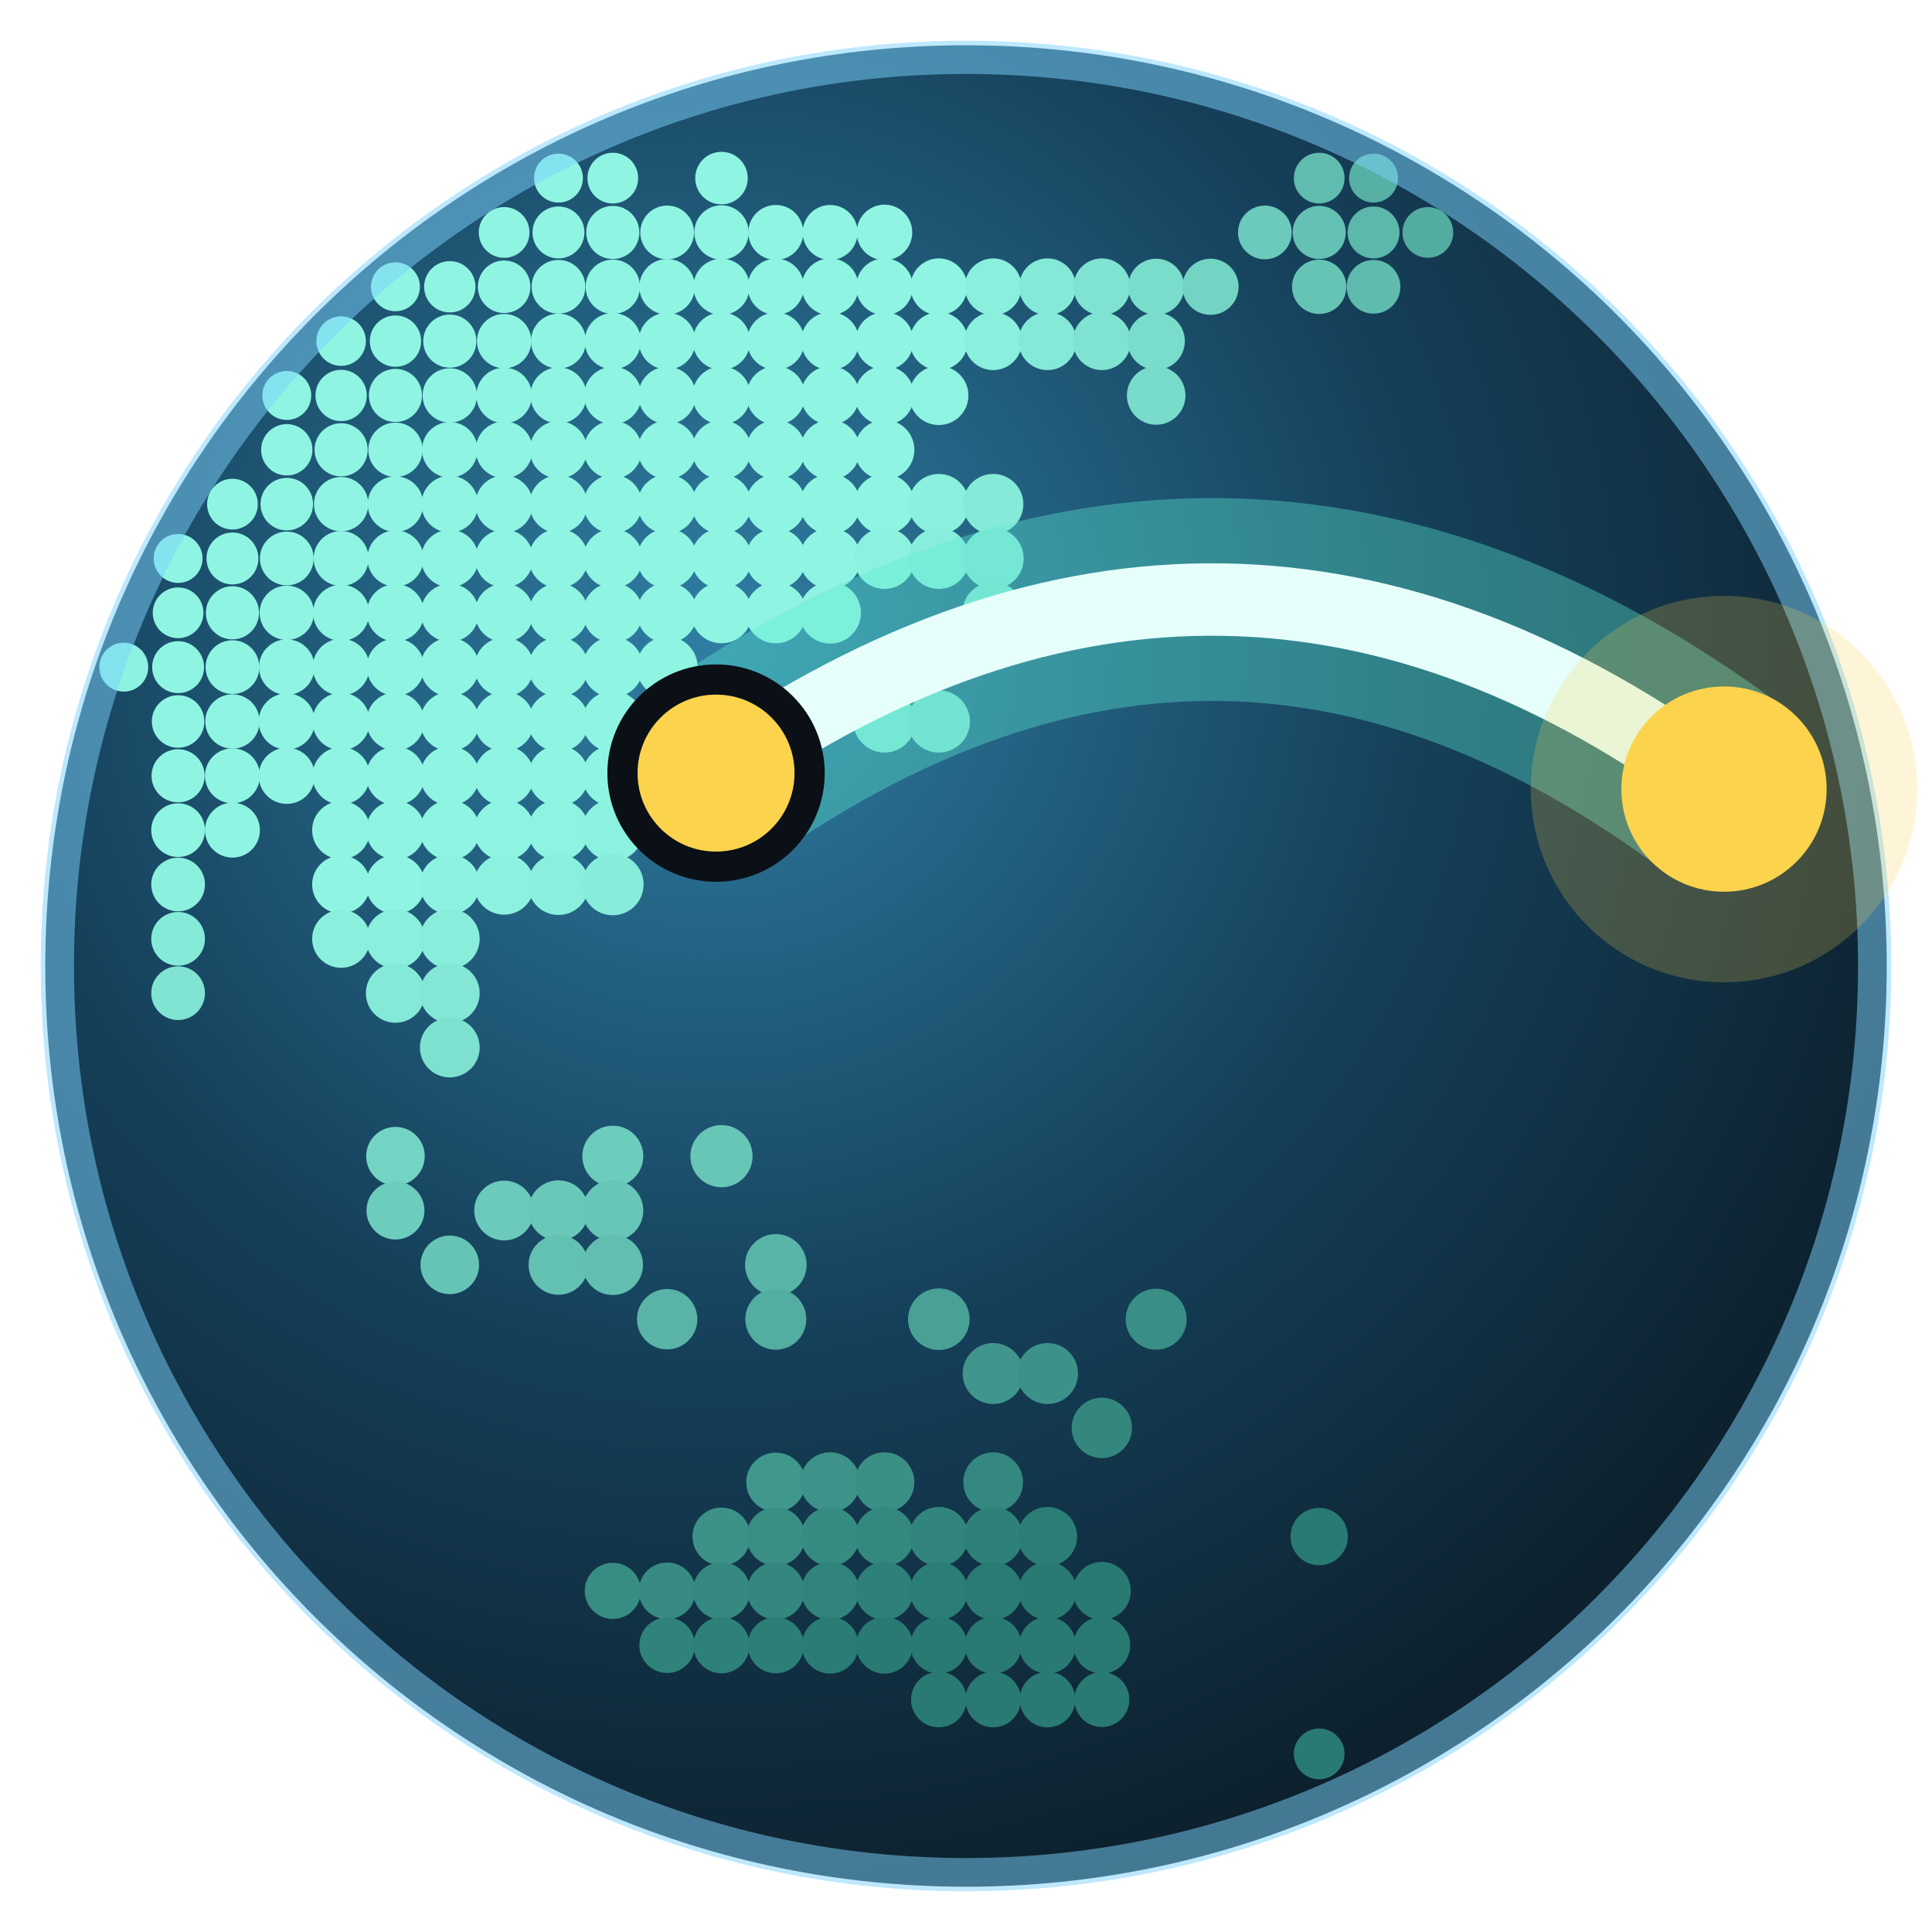
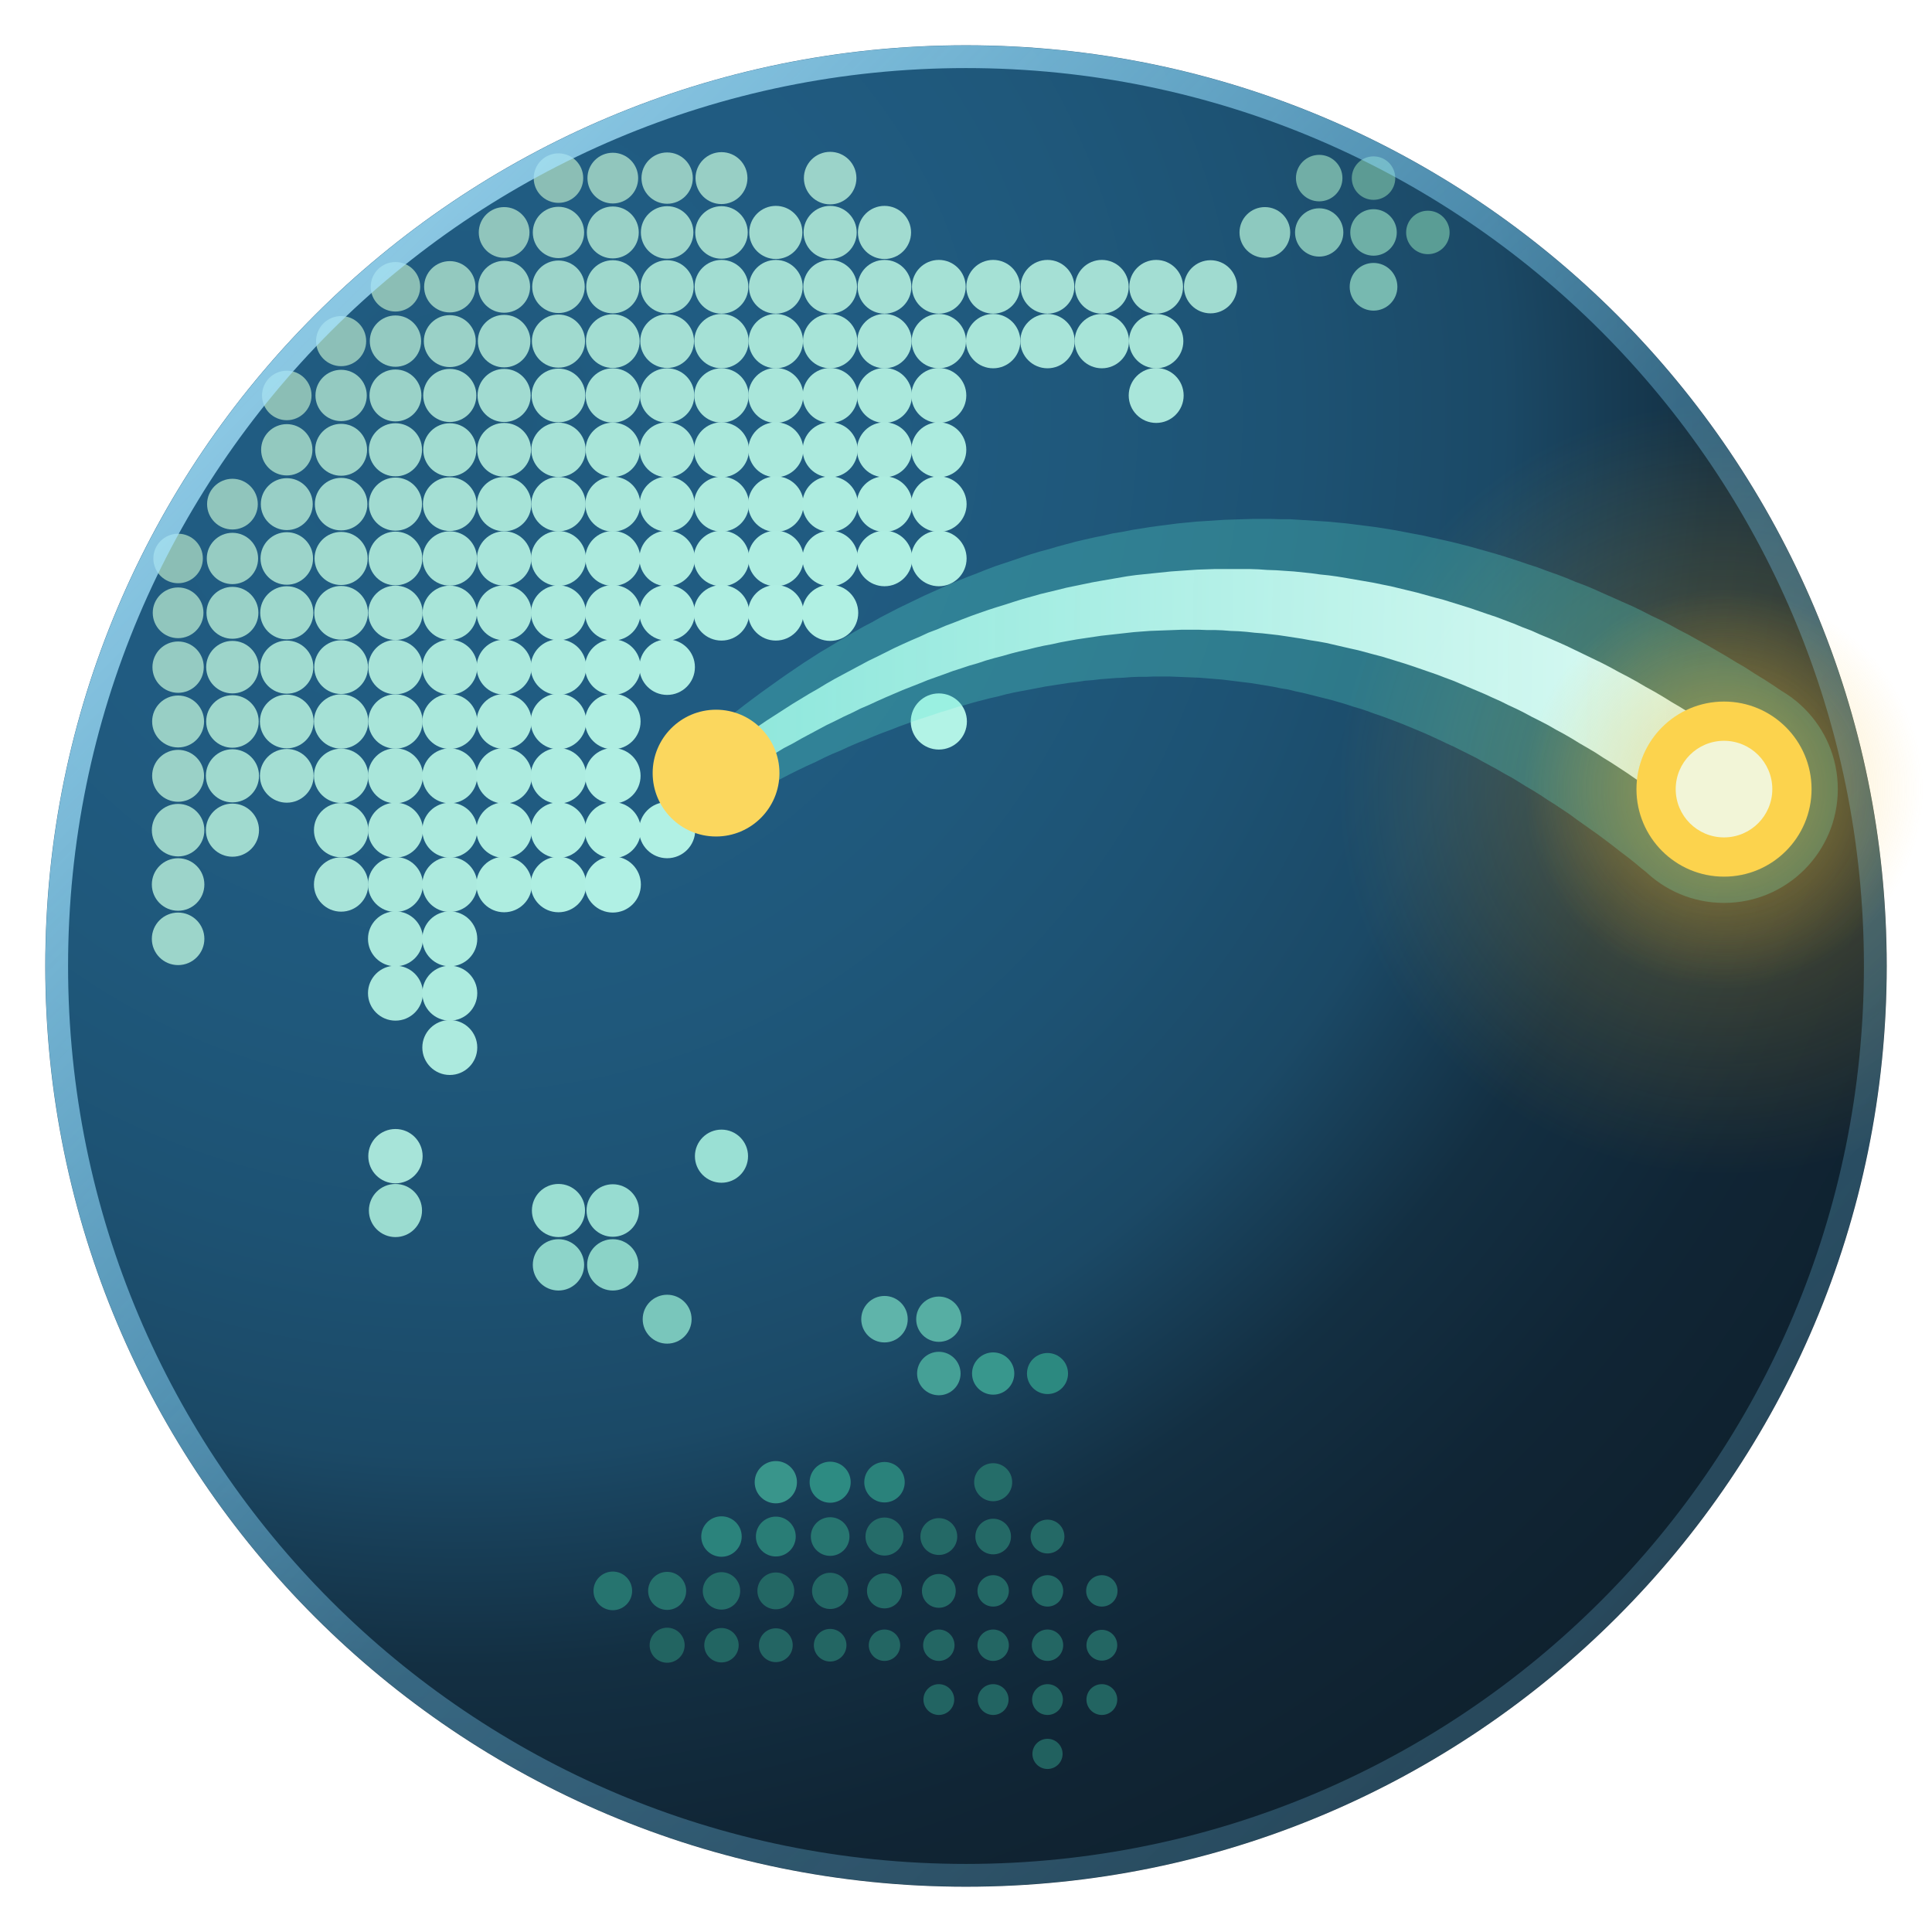
<svg xmlns="http://www.w3.org/2000/svg" viewBox="0 0 64 64">
  <defs>
-     <radialGradient id="sea" cx=".36" cy=".32" r=".78">
-       <stop offset="0" stop-color="#2f7ea3" />
-       <stop offset=".5" stop-color="#15405a" />
-       <stop offset="1" stop-color="#0b1a24" />
+     <radialGradient id="sea" gradientUnits="userSpaceOnUse" cx="15.22" cy="13.69" r="55.34">
+       <stop offset="0.000" stop-color="#1f587b" />
+       <stop offset="0.125" stop-color="#205c82" />
+       <stop offset="0.250" stop-color="#205b81" />
+       <stop offset="0.375" stop-color="#1f587b" />
+       <stop offset="0.500" stop-color="#1d5273" />
+       <stop offset="0.625" stop-color="#1b4966" />
+       <stop offset="0.750" stop-color="#132f42" />
+       <stop offset="0.875" stop-color="#102535" />
+       <stop offset="1.000" stop-color="#0f212e" />
    </radialGradient>
+     <radialGradient id="dusk" gradientUnits="userSpaceOnUse" cx="57.11" cy="26.14" r="12.81">
+       <stop offset="0" stop-color="#f9b82c" stop-opacity=".32" />
+       <stop offset="1" stop-color="#f9b82c" stop-opacity="0" />
+     </radialGradient>
+     <linearGradient id="limb" gradientUnits="userSpaceOnUse" x1="10.65" y1="10.65" x2="53.35" y2="53.35">
+       <stop offset="0" stop-color="#a5e2fb" stop-opacity=".8" />
+       <stop offset=".55" stop-color="#7dd3fc" stop-opacity=".35" />
+       <stop offset="1" stop-color="#7dd3fc" stop-opacity=".22" />
+     </linearGradient>
+     <linearGradient id="beam" gradientUnits="userSpaceOnUse" x1="23.72" y1="25.61" x2="57.11" y2="26.14">
+       <stop offset="0" stop-color="#98f2e3" stop-opacity=".9" />
+       <stop offset="1" stop-color="#defbf5" />
+     </linearGradient>
+     <radialGradient id="halo">
+       <stop offset="0" stop-color="#fac339" stop-opacity=".75" />
+       <stop offset=".45" stop-color="#fac339" stop-opacity=".25" />
+       <stop offset="1" stop-color="#fac339" stop-opacity="0" />
+     </radialGradient>
+     <clipPath id="globe">
+       <circle cx="32" cy="32" r="30.5" />
+     </clipPath>
  </defs>
  <circle cx="32" cy="32" r="30.5" fill="url(#sea)" />
-   <circle cx="18.50" cy="5.90" r="0.81" fill="#8ff5e2" />
-   <circle cx="20.30" cy="5.90" r="0.84" fill="#8ff5e2" />
-   <circle cx="23.90" cy="5.90" r="0.87" fill="#8ff5e2" />
-   <circle cx="43.70" cy="5.90" r="0.84" fill="#60bcae" />
-   <circle cx="45.50" cy="5.90" r="0.81" fill="#56b0a4" />
-   <circle cx="16.70" cy="7.70" r="0.84" fill="#8ff5e2" />
-   <circle cx="18.50" cy="7.70" r="0.86" fill="#8ff5e2" />
-   <circle cx="20.30" cy="7.70" r="0.88" fill="#8ff5e2" />
-   <circle cx="22.10" cy="7.70" r="0.89" fill="#8ff5e2" />
-   <circle cx="23.90" cy="7.70" r="0.90" fill="#8ff5e2" />
-   <circle cx="25.70" cy="7.70" r="0.91" fill="#8ff5e2" />
-   <circle cx="27.50" cy="7.70" r="0.91" fill="#8ff5e2" />
-   <circle cx="29.30" cy="7.70" r="0.92" fill="#8ff5e2" />
-   <circle cx="41.90" cy="7.70" r="0.89" fill="#6bcabb" />
-   <circle cx="43.70" cy="7.70" r="0.88" fill="#64c1b3" />
-   <circle cx="45.50" cy="7.70" r="0.86" fill="#5cb8aa" />
-   <circle cx="47.30" cy="7.70" r="0.84" fill="#52aca0" />
-   <circle cx="13.10" cy="9.50" r="0.81" fill="#8ff5e2" />
-   <circle cx="14.90" cy="9.50" r="0.85" fill="#8ff5e2" />
-   <circle cx="16.70" cy="9.50" r="0.87" fill="#8ff5e2" />
-   <circle cx="18.50" cy="9.50" r="0.89" fill="#8ff5e2" />
-   <circle cx="20.30" cy="9.50" r="0.90" fill="#8ff5e2" />
-   <circle cx="22.10" cy="9.50" r="0.92" fill="#8ff5e2" />
-   <circle cx="23.90" cy="9.50" r="0.93" fill="#8ff5e2" />
-   <circle cx="25.70" cy="9.50" r="0.93" fill="#8ff5e2" />
-   <circle cx="27.50" cy="9.50" r="0.94" fill="#8ff5e2" />
-   <circle cx="29.30" cy="9.50" r="0.94" fill="#8ff5e2" />
-   <circle cx="31.10" cy="9.50" r="0.94" fill="#8ff5e2" />
-   <circle cx="32.90" cy="9.50" r="0.94" fill="#8aefdd" />
-   <circle cx="34.70" cy="9.50" r="0.94" fill="#85e9d7" />
-   <circle cx="36.50" cy="9.50" r="0.94" fill="#80e3d1" />
-   <circle cx="38.30" cy="9.50" r="0.93" fill="#7adccb" />
-   <circle cx="40.10" cy="9.50" r="0.93" fill="#74d4c4" />
-   <circle cx="43.70" cy="9.50" r="0.90" fill="#66c4b5" />
-   <circle cx="45.50" cy="9.50" r="0.89" fill="#5ebbad" />
-   <circle cx="11.30" cy="11.30" r="0.82" fill="#8ff5e2" />
-   <circle cx="13.10" cy="11.30" r="0.85" fill="#8ff5e2" />
-   <circle cx="14.90" cy="11.30" r="0.88" fill="#8ff5e2" />
-   <circle cx="16.70" cy="11.30" r="0.90" fill="#8ff5e2" />
-   <circle cx="18.50" cy="11.30" r="0.91" fill="#8ff5e2" />
-   <circle cx="20.30" cy="11.30" r="0.93" fill="#8ff5e2" />
-   <circle cx="22.10" cy="11.30" r="0.94" fill="#8ff5e2" />
-   <circle cx="23.90" cy="11.30" r="0.95" fill="#8ff5e2" />
-   <circle cx="25.70" cy="11.30" r="0.95" fill="#8ff5e2" />
-   <circle cx="27.50" cy="11.30" r="0.96" fill="#8ff5e2" />
-   <circle cx="29.30" cy="11.30" r="0.96" fill="#8ff5e2" />
-   <circle cx="31.10" cy="11.30" r="0.96" fill="#8ff5e2" />
-   <circle cx="32.90" cy="11.30" r="0.96" fill="#8aefdd" />
-   <circle cx="34.70" cy="11.30" r="0.96" fill="#85e9d7" />
-   <circle cx="36.50" cy="11.30" r="0.96" fill="#80e3d1" />
-   <circle cx="38.30" cy="11.30" r="0.95" fill="#7adccb" />
-   <circle cx="9.50" cy="13.10" r="0.81" fill="#8ff5e2" />
-   <circle cx="11.30" cy="13.10" r="0.85" fill="#8ff5e2" />
-   <circle cx="13.10" cy="13.10" r="0.88" fill="#8ff5e2" />
-   <circle cx="14.90" cy="13.10" r="0.90" fill="#8ff5e2" />
-   <circle cx="16.70" cy="13.10" r="0.92" fill="#8ff5e2" />
-   <circle cx="18.50" cy="13.10" r="0.93" fill="#8ff5e2" />
-   <circle cx="20.30" cy="13.10" r="0.95" fill="#8ff5e2" />
-   <circle cx="22.10" cy="13.10" r="0.95" fill="#8ff5e2" />
-   <circle cx="23.90" cy="13.10" r="0.96" fill="#8ff5e2" />
-   <circle cx="25.70" cy="13.10" r="0.97" fill="#8ff5e2" />
-   <circle cx="27.50" cy="13.10" r="0.97" fill="#8ff5e2" />
-   <circle cx="29.30" cy="13.10" r="0.98" fill="#8ff5e2" />
-   <circle cx="31.10" cy="13.10" r="0.98" fill="#8ef4e1" />
-   <circle cx="38.30" cy="13.10" r="0.97" fill="#79dbca" />
-   <circle cx="9.50" cy="14.90" r="0.85" fill="#8ff5e2" />
-   <circle cx="11.30" cy="14.90" r="0.88" fill="#8ff5e2" />
-   <circle cx="13.10" cy="14.90" r="0.90" fill="#8ff5e2" />
-   <circle cx="14.90" cy="14.90" r="0.92" fill="#8ff5e2" />
-   <circle cx="16.70" cy="14.90" r="0.94" fill="#8ff5e2" />
-   <circle cx="18.50" cy="14.90" r="0.95" fill="#8ff5e2" />
-   <circle cx="20.30" cy="14.90" r="0.96" fill="#8ff5e2" />
-   <circle cx="22.10" cy="14.90" r="0.97" fill="#8ff5e2" />
-   <circle cx="23.90" cy="14.90" r="0.98" fill="#8ff5e2" />
-   <circle cx="25.70" cy="14.90" r="0.98" fill="#8ff5e2" />
-   <circle cx="27.50" cy="14.90" r="0.99" fill="#8ff5e2" />
-   <circle cx="29.30" cy="14.90" r="0.99" fill="#8ff5e2" />
-   <circle cx="7.70" cy="16.70" r="0.84" fill="#8ff5e2" />
-   <circle cx="9.50" cy="16.70" r="0.87" fill="#8ff5e2" />
-   <circle cx="11.30" cy="16.70" r="0.90" fill="#8ff5e2" />
-   <circle cx="13.10" cy="16.70" r="0.92" fill="#8ff5e2" />
-   <circle cx="14.90" cy="16.70" r="0.94" fill="#8ff5e2" />
-   <circle cx="16.70" cy="16.70" r="0.95" fill="#8ff5e2" />
-   <circle cx="18.50" cy="16.70" r="0.96" fill="#8ff5e2" />
-   <circle cx="20.30" cy="16.70" r="0.97" fill="#8ff5e2" />
-   <circle cx="22.10" cy="16.70" r="0.98" fill="#8ff5e2" />
-   <circle cx="23.90" cy="16.70" r="0.99" fill="#8ff5e2" />
-   <circle cx="25.70" cy="16.70" r="0.99" fill="#8ff5e2" />
-   <circle cx="27.50" cy="16.70" r="1.00" fill="#8ff5e2" />
-   <circle cx="29.30" cy="16.70" r="1.00" fill="#8ff5e2" />
-   <circle cx="31.10" cy="16.70" r="1.00" fill="#8bf0dd" />
-   <circle cx="32.90" cy="16.70" r="1.00" fill="#86ead8" />
-   <circle cx="5.90" cy="18.50" r="0.81" fill="#8ff5e2" />
-   <circle cx="7.70" cy="18.50" r="0.86" fill="#8ff5e2" />
-   <circle cx="9.50" cy="18.50" r="0.89" fill="#8ff5e2" />
-   <circle cx="11.30" cy="18.50" r="0.91" fill="#8ff5e2" />
-   <circle cx="13.10" cy="18.50" r="0.93" fill="#8ff5e2" />
-   <circle cx="14.90" cy="18.50" r="0.95" fill="#8ff5e2" />
-   <circle cx="16.70" cy="18.50" r="0.96" fill="#8ff5e2" />
-   <circle cx="18.50" cy="18.50" r="0.98" fill="#8ff5e2" />
-   <circle cx="20.30" cy="18.50" r="0.98" fill="#8ff5e2" />
-   <circle cx="22.10" cy="18.50" r="0.99" fill="#8ff5e2" />
-   <circle cx="23.90" cy="18.50" r="1.00" fill="#8ff5e2" />
-   <circle cx="25.70" cy="18.50" r="1.00" fill="#8ff5e2" />
-   <circle cx="27.50" cy="18.50" r="1.01" fill="#8ff5e2" />
-   <circle cx="29.30" cy="18.50" r="1.01" fill="#8cf2df" />
-   <circle cx="31.10" cy="18.50" r="1.01" fill="#88edda" />
-   <circle cx="32.90" cy="18.50" r="1.01" fill="#83e7d5" />
-   <circle cx="5.90" cy="20.30" r="0.84" fill="#8ff5e2" />
-   <circle cx="7.70" cy="20.30" r="0.88" fill="#8ff5e2" />
-   <circle cx="9.50" cy="20.30" r="0.90" fill="#8ff5e2" />
-   <circle cx="11.30" cy="20.30" r="0.93" fill="#8ff5e2" />
-   <circle cx="13.10" cy="20.30" r="0.95" fill="#8ff5e2" />
-   <circle cx="14.90" cy="20.30" r="0.96" fill="#8ff5e2" />
-   <circle cx="16.70" cy="20.30" r="0.97" fill="#8ff5e2" />
-   <circle cx="18.50" cy="20.30" r="0.98" fill="#8ff5e2" />
-   <circle cx="20.30" cy="20.30" r="0.99" fill="#8ff5e2" />
-   <circle cx="22.10" cy="20.30" r="1.00" fill="#8ff5e2" />
-   <circle cx="23.90" cy="20.30" r="1.01" fill="#8ff5e2" />
-   <circle cx="25.70" cy="20.30" r="1.01" fill="#8ff5e2" />
-   <circle cx="27.50" cy="20.30" r="1.02" fill="#8ef3e0" />
-   <circle cx="32.90" cy="20.30" r="1.02" fill="#81e4d2" />
-   <circle cx="4.10" cy="22.10" r="0.81" fill="#8df3e0" />
-   <circle cx="5.90" cy="22.10" r="0.86" fill="#8ff5e2" />
-   <circle cx="7.70" cy="22.10" r="0.89" fill="#8ff5e2" />
-   <circle cx="9.50" cy="22.10" r="0.92" fill="#8ff5e2" />
-   <circle cx="11.30" cy="22.10" r="0.94" fill="#8ff5e2" />
-   <circle cx="13.10" cy="22.10" r="0.95" fill="#8ff5e2" />
-   <circle cx="14.90" cy="22.10" r="0.97" fill="#8ff5e2" />
-   <circle cx="16.70" cy="22.10" r="0.98" fill="#8ff5e2" />
-   <circle cx="18.50" cy="22.10" r="0.99" fill="#8ff5e2" />
-   <circle cx="20.30" cy="22.10" r="1.00" fill="#8ff5e2" />
-   <circle cx="22.10" cy="22.10" r="1.01" fill="#8ff5e2" />
-   <circle cx="5.90" cy="23.90" r="0.87" fill="#8ff5e2" />
-   <circle cx="7.70" cy="23.90" r="0.90" fill="#8ff5e2" />
-   <circle cx="9.50" cy="23.90" r="0.93" fill="#8ff5e2" />
-   <circle cx="11.30" cy="23.90" r="0.95" fill="#8ff5e2" />
-   <circle cx="13.10" cy="23.90" r="0.96" fill="#8ff5e2" />
-   <circle cx="14.90" cy="23.90" r="0.98" fill="#8ff5e2" />
-   <circle cx="16.70" cy="23.90" r="0.99" fill="#8ff5e2" />
-   <circle cx="18.50" cy="23.90" r="1.00" fill="#8ff5e2" />
-   <circle cx="20.30" cy="23.90" r="1.01" fill="#8ff5e2" />
-   <circle cx="22.10" cy="23.90" r="1.02" fill="#8ff5e2" />
-   <circle cx="29.30" cy="23.90" r="1.03" fill="#83e6d5" />
-   <circle cx="31.10" cy="23.90" r="1.03" fill="#7fe1d0" />
-   <circle cx="5.90" cy="25.70" r="0.88" fill="#8ff5e2" />
-   <circle cx="7.70" cy="25.70" r="0.91" fill="#8ff5e2" />
-   <circle cx="9.50" cy="25.70" r="0.93" fill="#8ff5e2" />
-   <circle cx="11.30" cy="25.70" r="0.95" fill="#8ff5e2" />
-   <circle cx="13.10" cy="25.70" r="0.97" fill="#8ff5e2" />
-   <circle cx="14.90" cy="25.70" r="0.98" fill="#8ff5e2" />
-   <circle cx="16.70" cy="25.70" r="0.99" fill="#8ff5e2" />
-   <circle cx="18.50" cy="25.70" r="1.00" fill="#8ff5e2" />
-   <circle cx="20.30" cy="25.70" r="1.01" fill="#8ff5e2" />
-   <circle cx="22.10" cy="25.70" r="1.02" fill="#8df3e0" />
-   <circle cx="23.90" cy="25.70" r="1.03" fill="#8aefdd" />
-   <circle cx="5.90" cy="27.50" r="0.89" fill="#8ff5e2" />
-   <circle cx="7.70" cy="27.50" r="0.91" fill="#8ff5e2" />
-   <circle cx="11.30" cy="27.50" r="0.96" fill="#8ff5e2" />
-   <circle cx="13.10" cy="27.50" r="0.97" fill="#8ff5e2" />
-   <circle cx="14.90" cy="27.50" r="0.99" fill="#8ff5e2" />
-   <circle cx="16.70" cy="27.50" r="1.00" fill="#8ff5e2" />
-   <circle cx="18.50" cy="27.50" r="1.01" fill="#8ef4e1" />
-   <circle cx="20.30" cy="27.50" r="1.02" fill="#8cf1df" />
-   <circle cx="22.10" cy="27.50" r="1.02" fill="#89eedc" />
-   <circle cx="5.90" cy="29.30" r="0.89" fill="#8bf0dd" />
-   <circle cx="11.30" cy="29.30" r="0.96" fill="#8ff5e2" />
-   <circle cx="13.10" cy="29.30" r="0.98" fill="#8ff4e1" />
-   <circle cx="14.90" cy="29.30" r="0.99" fill="#8df3e0" />
-   <circle cx="16.70" cy="29.30" r="1.00" fill="#8cf1df" />
-   <circle cx="18.50" cy="29.30" r="1.01" fill="#8aefdc" />
-   <circle cx="20.30" cy="29.30" r="1.02" fill="#87ecda" />
-   <circle cx="5.90" cy="31.10" r="0.89" fill="#86ead8" />
-   <circle cx="11.30" cy="31.10" r="0.96" fill="#8aefdd" />
-   <circle cx="13.10" cy="31.10" r="0.98" fill="#8aefdc" />
-   <circle cx="14.90" cy="31.10" r="0.99" fill="#89eddb" />
-   <circle cx="5.90" cy="32.90" r="0.89" fill="#81e4d3" />
-   <circle cx="13.10" cy="32.90" r="0.98" fill="#85e9d7" />
-   <circle cx="14.90" cy="32.90" r="0.99" fill="#84e7d6" />
-   <circle cx="14.90" cy="34.70" r="0.99" fill="#7ee1d0" />
-   <circle cx="13.10" cy="38.30" r="0.97" fill="#74d4c4" />
-   <circle cx="20.30" cy="38.30" r="1.01" fill="#6dcdbd" />
-   <circle cx="23.90" cy="38.30" r="1.03" fill="#68c6b7" />
-   <circle cx="13.10" cy="40.10" r="0.96" fill="#6dcdbd" />
-   <circle cx="16.70" cy="40.10" r="0.99" fill="#6bcabb" />
-   <circle cx="18.50" cy="40.10" r="1.00" fill="#6ac8b9" />
-   <circle cx="20.30" cy="40.10" r="1.01" fill="#67c6b7" />
-   <circle cx="14.90" cy="41.90" r="0.97" fill="#66c4b6" />
-   <circle cx="18.50" cy="41.90" r="0.99" fill="#63c1b2" />
-   <circle cx="20.30" cy="41.90" r="1.00" fill="#61beb0" />
-   <circle cx="25.70" cy="41.90" r="1.02" fill="#59b5a7" />
-   <circle cx="22.10" cy="43.70" r="1.00" fill="#59b4a7" />
-   <circle cx="25.70" cy="43.70" r="1.01" fill="#53ada1" />
-   <circle cx="31.10" cy="43.70" r="1.02" fill="#49a196" />
-   <circle cx="38.30" cy="43.70" r="1.01" fill="#398f85" />
-   <circle cx="32.90" cy="45.50" r="1.01" fill="#40968c" />
-   <circle cx="34.70" cy="45.50" r="1.01" fill="#3c9288" />
-   <circle cx="36.50" cy="47.30" r="1.00" fill="#33877d" />
-   <circle cx="25.70" cy="49.10" r="0.98" fill="#40978c" />
-   <circle cx="27.50" cy="49.10" r="0.99" fill="#3d9389" />
-   <circle cx="29.30" cy="49.10" r="0.99" fill="#3b9086" />
-   <circle cx="32.90" cy="49.10" r="0.99" fill="#34887f" />
-   <circle cx="23.90" cy="50.90" r="0.96" fill="#3c9287" />
-   <circle cx="25.70" cy="50.90" r="0.97" fill="#3a8f85" />
-   <circle cx="27.50" cy="50.90" r="0.97" fill="#378c82" />
-   <circle cx="29.30" cy="50.90" r="0.98" fill="#34897f" />
-   <circle cx="31.10" cy="50.90" r="0.98" fill="#31857c" />
-   <circle cx="32.90" cy="50.90" r="0.98" fill="#2e8179" />
-   <circle cx="34.70" cy="50.90" r="0.98" fill="#2b7e75" />
-   <circle cx="43.70" cy="50.90" r="0.95" fill="#297a72" />
-   <circle cx="20.30" cy="52.70" r="0.93" fill="#388d83" />
-   <circle cx="22.10" cy="52.70" r="0.94" fill="#378b82" />
-   <circle cx="23.90" cy="52.70" r="0.95" fill="#358980" />
-   <circle cx="25.70" cy="52.70" r="0.95" fill="#33877e" />
-   <circle cx="27.50" cy="52.70" r="0.96" fill="#31847b" />
-   <circle cx="29.30" cy="52.70" r="0.96" fill="#2e8178" />
-   <circle cx="31.10" cy="52.70" r="0.96" fill="#2b7e76" />
-   <circle cx="32.90" cy="52.70" r="0.96" fill="#297b73" />
-   <circle cx="34.70" cy="52.70" r="0.96" fill="#297a72" />
-   <circle cx="36.50" cy="52.70" r="0.96" fill="#297a72" />
-   <circle cx="22.10" cy="54.50" r="0.92" fill="#30837a" />
-   <circle cx="23.90" cy="54.50" r="0.93" fill="#2e8178" />
-   <circle cx="25.70" cy="54.50" r="0.93" fill="#2c7f76" />
-   <circle cx="27.50" cy="54.50" r="0.94" fill="#2a7c74" />
-   <circle cx="29.30" cy="54.50" r="0.94" fill="#297a72" />
-   <circle cx="31.10" cy="54.50" r="0.94" fill="#297a72" />
-   <circle cx="32.90" cy="54.50" r="0.94" fill="#297a72" />
-   <circle cx="34.70" cy="54.50" r="0.94" fill="#297a72" />
-   <circle cx="36.50" cy="54.50" r="0.94" fill="#297a72" />
-   <circle cx="31.10" cy="56.30" r="0.92" fill="#297a72" />
-   <circle cx="32.90" cy="56.30" r="0.92" fill="#297a72" />
-   <circle cx="34.70" cy="56.30" r="0.92" fill="#297a72" />
-   <circle cx="36.50" cy="56.30" r="0.91" fill="#297a72" />
-   <circle cx="43.70" cy="58.10" r="0.84" fill="#297a72" />
-   <circle cx="32" cy="32" r="30.1" fill="none" stroke="#7dd3fc" stroke-opacity=".5" stroke-width="1.1" />
-   <path d="M23.72 25.61Q40.61 13.85 57.11 26.14" fill="none" stroke="#5eead4" stroke-opacity=".38" stroke-width="6.72" stroke-linecap="round" />
-   <path d="M23.72 25.61Q40.61 13.85 57.11 26.14" fill="none" stroke="#e6fffb" stroke-width="2.4" stroke-linecap="round" />
-   <circle cx="23.72" cy="25.61" r="3.6" fill="#0a1016" />
-   <circle cx="23.72" cy="25.61" r="2.6" fill="#fcd34d" />
-   <circle cx="57.11" cy="26.14" r="6.4" fill="#fcd34d" fill-opacity=".22" />
-   <circle cx="57.11" cy="26.14" r="3.4" fill="#fcd34d" />
+   <circle cx="57.11" cy="26.14" r="12.81" fill="url(#dusk)" clip-path="url(#globe)" />
+   <circle cx="18.50" cy="5.90" r="0.82" fill="#8bbeb5" />
+   <circle cx="20.30" cy="5.90" r="0.84" fill="#91c6bd" />
+   <circle cx="22.10" cy="5.90" r="0.85" fill="#95cbc2" />
+   <circle cx="23.90" cy="5.90" r="0.86" fill="#98cfc5" />
+   <circle cx="27.50" cy="5.90" r="0.87" fill="#9bd3c9" />
+   <circle cx="43.70" cy="5.90" r="0.77" fill="#71aea6" />
+   <circle cx="45.50" cy="5.90" r="0.72" fill="#5c9b94" />
+   <circle cx="16.70" cy="7.70" r="0.84" fill="#90c5bc" />
+   <circle cx="18.50" cy="7.70" r="0.85" fill="#96ccc2" />
+   <circle cx="20.30" cy="7.70" r="0.86" fill="#99d1c7" />
+   <circle cx="22.10" cy="7.70" r="0.87" fill="#9cd4ca" />
+   <circle cx="23.90" cy="7.70" r="0.87" fill="#9ed7cc" />
+   <circle cx="25.70" cy="7.70" r="0.88" fill="#9fd9ce" />
+   <circle cx="27.50" cy="7.70" r="0.88" fill="#a0dacf" />
+   <circle cx="29.30" cy="7.70" r="0.88" fill="#a1dbd0" />
+   <circle cx="41.90" cy="7.70" r="0.84" fill="#8dc9bf" />
+   <circle cx="43.70" cy="7.70" r="0.80" fill="#7fbdb4" />
+   <circle cx="45.50" cy="7.70" r="0.77" fill="#6eafa6" />
+   <circle cx="47.30" cy="7.70" r="0.72" fill="#5a9d95" />
+   <circle cx="13.10" cy="9.50" r="0.82" fill="#8bbeb5" />
+   <circle cx="14.90" cy="9.50" r="0.85" fill="#93c9bf" />
+   <circle cx="16.70" cy="9.50" r="0.86" fill="#98cfc6" />
+   <circle cx="18.50" cy="9.50" r="0.87" fill="#9cd4ca" />
+   <circle cx="20.30" cy="9.50" r="0.88" fill="#9ed8cd" />
+   <circle cx="22.10" cy="9.50" r="0.88" fill="#a0dbd0" />
+   <circle cx="23.90" cy="9.50" r="0.89" fill="#a2ddd2" />
+   <circle cx="25.70" cy="9.50" r="0.89" fill="#a3ded3" />
+   <circle cx="27.50" cy="9.50" r="0.89" fill="#a4dfd4" />
+   <circle cx="29.30" cy="9.50" r="0.89" fill="#a5e0d5" />
+   <circle cx="31.10" cy="9.50" r="0.89" fill="#a5e1d5" />
+   <circle cx="32.90" cy="9.50" r="0.89" fill="#a5e1d5" />
+   <circle cx="34.70" cy="9.50" r="0.89" fill="#a5e0d5" />
+   <circle cx="36.50" cy="9.50" r="0.89" fill="#a4dfd4" />
+   <circle cx="38.30" cy="9.50" r="0.89" fill="#a3ded3" />
+   <circle cx="40.10" cy="9.50" r="0.88" fill="#a0dbd0" />
+   <circle cx="45.50" cy="9.50" r="0.79" fill="#77b9b0" />
+   <circle cx="11.30" cy="11.30" r="0.83" fill="#8cbfb7" />
+   <circle cx="13.10" cy="11.30" r="0.85" fill="#94cac1" />
+   <circle cx="14.90" cy="11.30" r="0.86" fill="#9ad1c7" />
+   <circle cx="16.70" cy="11.30" r="0.87" fill="#9dd6cc" />
+   <circle cx="18.50" cy="11.30" r="0.88" fill="#a0dacf" />
+   <circle cx="20.30" cy="11.30" r="0.89" fill="#a2ddd2" />
+   <circle cx="22.10" cy="11.30" r="0.89" fill="#a4dfd4" />
+   <circle cx="23.90" cy="11.30" r="0.90" fill="#a5e1d6" />
+   <circle cx="25.70" cy="11.30" r="0.90" fill="#a6e3d7" />
+   <circle cx="27.50" cy="11.30" r="0.90" fill="#a7e4d8" />
+   <circle cx="29.30" cy="11.30" r="0.90" fill="#a8e4d9" />
+   <circle cx="31.10" cy="11.30" r="0.90" fill="#a8e5d9" />
+   <circle cx="32.90" cy="11.30" r="0.90" fill="#a8e5d9" />
+   <circle cx="34.70" cy="11.30" r="0.90" fill="#a8e4d9" />
+   <circle cx="36.50" cy="11.30" r="0.90" fill="#a7e4d8" />
+   <circle cx="38.30" cy="11.30" r="0.90" fill="#a6e3d7" />
+   <circle cx="9.50" cy="13.10" r="0.82" fill="#8bbeb5" />
+   <circle cx="11.30" cy="13.10" r="0.85" fill="#94cac1" />
+   <circle cx="13.10" cy="13.10" r="0.86" fill="#9ad2c8" />
+   <circle cx="14.90" cy="13.10" r="0.88" fill="#9ed7cd" />
+   <circle cx="16.70" cy="13.10" r="0.88" fill="#a1dbd1" />
+   <circle cx="18.50" cy="13.10" r="0.89" fill="#a3dfd4" />
+   <circle cx="20.30" cy="13.10" r="0.90" fill="#a5e1d6" />
+   <circle cx="22.10" cy="13.10" r="0.90" fill="#a7e3d8" />
+   <circle cx="23.90" cy="13.10" r="0.90" fill="#a8e5d9" />
+   <circle cx="25.70" cy="13.10" r="0.91" fill="#a9e6da" />
+   <circle cx="27.50" cy="13.10" r="0.91" fill="#aae7db" />
+   <circle cx="29.30" cy="13.10" r="0.91" fill="#aae8dc" />
+   <circle cx="31.10" cy="13.10" r="0.91" fill="#aae8dc" />
+   <circle cx="38.30" cy="13.10" r="0.91" fill="#a9e6da" />
+   <circle cx="9.50" cy="14.90" r="0.85" fill="#93c9bf" />
+   <circle cx="11.30" cy="14.90" r="0.86" fill="#9ad1c7" />
+   <circle cx="13.10" cy="14.90" r="0.88" fill="#9ed7cd" />
+   <circle cx="14.90" cy="14.90" r="0.88" fill="#a1dcd1" />
+   <circle cx="16.70" cy="14.90" r="0.89" fill="#a4dfd4" />
+   <circle cx="18.50" cy="14.90" r="0.90" fill="#a6e2d7" />
+   <circle cx="20.30" cy="14.90" r="0.90" fill="#a8e5d9" />
+   <circle cx="22.10" cy="14.90" r="0.91" fill="#a9e6db" />
+   <circle cx="23.90" cy="14.90" r="0.91" fill="#aae8dc" />
+   <circle cx="25.70" cy="14.90" r="0.91" fill="#abe9dd" />
+   <circle cx="27.50" cy="14.90" r="0.91" fill="#aceade" />
+   <circle cx="29.30" cy="14.90" r="0.91" fill="#aceade" />
+   <circle cx="31.10" cy="14.90" r="0.91" fill="#acebdf" />
+   <circle cx="7.70" cy="16.70" r="0.84" fill="#90c5bc" />
+   <circle cx="9.50" cy="16.70" r="0.86" fill="#98cfc6" />
+   <circle cx="11.30" cy="16.70" r="0.87" fill="#9dd6cc" />
+   <circle cx="13.10" cy="16.70" r="0.88" fill="#a1dbd1" />
+   <circle cx="14.90" cy="16.70" r="0.89" fill="#a4dfd4" />
+   <circle cx="16.70" cy="16.70" r="0.90" fill="#a6e3d7" />
+   <circle cx="18.50" cy="16.70" r="0.90" fill="#a8e5da" />
+   <circle cx="20.30" cy="16.70" r="0.91" fill="#aae7db" />
+   <circle cx="22.10" cy="16.70" r="0.91" fill="#abe9dd" />
+   <circle cx="23.90" cy="16.70" r="0.91" fill="#aceade" />
+   <circle cx="25.70" cy="16.70" r="0.92" fill="#adebdf" />
+   <circle cx="27.50" cy="16.70" r="0.92" fill="#adece0" />
+   <circle cx="29.30" cy="16.70" r="0.92" fill="#aeede0" />
+   <circle cx="31.10" cy="16.70" r="0.92" fill="#aeede1" />
+   <circle cx="5.90" cy="18.50" r="0.82" fill="#8bbeb5" />
+   <circle cx="7.70" cy="18.50" r="0.85" fill="#96ccc2" />
+   <circle cx="9.50" cy="18.50" r="0.87" fill="#9cd4ca" />
+   <circle cx="11.30" cy="18.50" r="0.88" fill="#a0dacf" />
+   <circle cx="13.10" cy="18.50" r="0.89" fill="#a3dfd4" />
+   <circle cx="14.90" cy="18.50" r="0.90" fill="#a6e2d7" />
+   <circle cx="16.70" cy="18.50" r="0.90" fill="#a8e5da" />
+   <circle cx="18.50" cy="18.50" r="0.91" fill="#aae8dc" />
+   <circle cx="20.30" cy="18.50" r="0.91" fill="#aceade" />
+   <circle cx="22.10" cy="18.50" r="0.92" fill="#adebdf" />
+   <circle cx="23.90" cy="18.50" r="0.92" fill="#aeece0" />
+   <circle cx="25.70" cy="18.50" r="0.92" fill="#aeede1" />
+   <circle cx="27.50" cy="18.50" r="0.92" fill="#afeee2" />
+   <circle cx="29.30" cy="18.50" r="0.92" fill="#afefe2" />
+   <circle cx="31.10" cy="18.50" r="0.92" fill="#afefe2" />
+   <circle cx="5.90" cy="20.30" r="0.84" fill="#91c6bd" />
+   <circle cx="7.70" cy="20.30" r="0.86" fill="#99d1c7" />
+   <circle cx="9.50" cy="20.30" r="0.88" fill="#9ed8cd" />
+   <circle cx="11.30" cy="20.30" r="0.89" fill="#a2ddd2" />
+   <circle cx="13.10" cy="20.30" r="0.90" fill="#a5e1d6" />
+   <circle cx="14.90" cy="20.30" r="0.90" fill="#a8e5d9" />
+   <circle cx="16.70" cy="20.30" r="0.91" fill="#aae7db" />
+   <circle cx="18.50" cy="20.30" r="0.91" fill="#aceade" />
+   <circle cx="20.30" cy="20.30" r="0.92" fill="#adebdf" />
+   <circle cx="22.10" cy="20.30" r="0.92" fill="#aeede1" />
+   <circle cx="23.90" cy="20.30" r="0.92" fill="#afeee2" />
+   <circle cx="25.70" cy="20.30" r="0.92" fill="#b0efe3" />
+   <circle cx="27.50" cy="20.30" r="0.93" fill="#b0f0e3" />
+   <circle cx="5.90" cy="22.10" r="0.85" fill="#95cbc2" />
+   <circle cx="7.70" cy="22.10" r="0.87" fill="#9cd4ca" />
+   <circle cx="9.50" cy="22.10" r="0.88" fill="#a0dbd0" />
+   <circle cx="11.30" cy="22.10" r="0.89" fill="#a4dfd4" />
+   <circle cx="13.10" cy="22.10" r="0.90" fill="#a7e3d8" />
+   <circle cx="14.90" cy="22.10" r="0.91" fill="#a9e6db" />
+   <circle cx="16.70" cy="22.10" r="0.91" fill="#abe9dd" />
+   <circle cx="18.50" cy="22.10" r="0.92" fill="#adebdf" />
+   <circle cx="20.30" cy="22.10" r="0.92" fill="#aeede1" />
+   <circle cx="22.10" cy="22.10" r="0.92" fill="#afeee2" />
+   <circle cx="5.90" cy="23.90" r="0.86" fill="#98cfc5" />
+   <circle cx="7.70" cy="23.90" r="0.87" fill="#9ed7cc" />
+   <circle cx="9.50" cy="23.90" r="0.89" fill="#a2ddd2" />
+   <circle cx="11.30" cy="23.90" r="0.90" fill="#a5e1d6" />
+   <circle cx="13.10" cy="23.90" r="0.90" fill="#a8e5d9" />
+   <circle cx="14.90" cy="23.90" r="0.91" fill="#aae8dc" />
+   <circle cx="16.70" cy="23.90" r="0.91" fill="#aceade" />
+   <circle cx="18.50" cy="23.90" r="0.92" fill="#aeece0" />
+   <circle cx="20.30" cy="23.90" r="0.92" fill="#afeee2" />
+   <circle cx="31.10" cy="23.90" r="0.93" fill="#b2f3e6" />
+   <circle cx="5.90" cy="25.70" r="0.86" fill="#9ad1c7" />
+   <circle cx="7.70" cy="25.70" r="0.88" fill="#9fd9ce" />
+   <circle cx="9.50" cy="25.70" r="0.89" fill="#a3ded3" />
+   <circle cx="11.30" cy="25.70" r="0.90" fill="#a6e3d7" />
+   <circle cx="13.10" cy="25.70" r="0.91" fill="#a9e6da" />
+   <circle cx="14.90" cy="25.70" r="0.91" fill="#abe9dd" />
+   <circle cx="16.70" cy="25.70" r="0.92" fill="#adebdf" />
+   <circle cx="18.50" cy="25.70" r="0.92" fill="#aeede1" />
+   <circle cx="20.30" cy="25.70" r="0.92" fill="#b0efe3" />
+   <circle cx="5.90" cy="27.50" r="0.87" fill="#9bd3c9" />
+   <circle cx="7.70" cy="27.50" r="0.88" fill="#a0dacf" />
+   <circle cx="11.30" cy="27.50" r="0.90" fill="#a7e4d8" />
+   <circle cx="13.10" cy="27.50" r="0.91" fill="#aae7db" />
+   <circle cx="14.90" cy="27.50" r="0.91" fill="#aceade" />
+   <circle cx="16.70" cy="27.50" r="0.92" fill="#adece0" />
+   <circle cx="18.50" cy="27.50" r="0.92" fill="#afeee2" />
+   <circle cx="20.30" cy="27.50" r="0.93" fill="#b0f0e3" />
+   <circle cx="22.10" cy="27.50" r="0.93" fill="#b1f1e4" />
+   <circle cx="5.90" cy="29.30" r="0.87" fill="#9cd4ca" />
+   <circle cx="11.30" cy="29.30" r="0.90" fill="#a8e4d9" />
+   <circle cx="13.10" cy="29.30" r="0.91" fill="#aae8dc" />
+   <circle cx="14.90" cy="29.30" r="0.91" fill="#aceade" />
+   <circle cx="16.70" cy="29.30" r="0.92" fill="#aeede0" />
+   <circle cx="18.50" cy="29.30" r="0.92" fill="#afefe2" />
+   <circle cx="20.30" cy="29.30" r="0.93" fill="#b0f0e4" />
+   <circle cx="5.90" cy="31.10" r="0.87" fill="#9cd5ca" />
+   <circle cx="13.10" cy="31.10" r="0.91" fill="#aae8dc" />
+   <circle cx="14.90" cy="31.10" r="0.91" fill="#acebdf" />
+   <circle cx="13.10" cy="32.90" r="0.91" fill="#aae8dc" />
+   <circle cx="14.90" cy="32.90" r="0.91" fill="#acebdf" />
+   <circle cx="14.90" cy="34.70" r="0.91" fill="#aceade" />
+   <circle cx="13.10" cy="38.30" r="0.90" fill="#a7e4d9" />
+   <circle cx="23.90" cy="38.30" r="0.88" fill="#9ae0d4" />
+   <circle cx="13.10" cy="40.10" r="0.88" fill="#9bdcd0" />
+   <circle cx="18.50" cy="40.10" r="0.88" fill="#9aded2" />
+   <circle cx="20.30" cy="40.10" r="0.87" fill="#97dcd1" />
+   <circle cx="18.50" cy="41.90" r="0.85" fill="#8dd4c9" />
+   <circle cx="20.30" cy="41.90" r="0.85" fill="#8bd3c7" />
+   <circle cx="22.10" cy="43.70" r="0.81" fill="#79c6bb" />
+   <circle cx="29.30" cy="43.70" r="0.77" fill="#5fb4aa" />
+   <circle cx="31.10" cy="43.70" r="0.75" fill="#56aea3" />
+   <circle cx="31.10" cy="45.50" r="0.72" fill="#45a096" />
+   <circle cx="32.90" cy="45.50" r="0.70" fill="#38978d" />
+   <circle cx="34.70" cy="45.50" r="0.68" fill="#2c8980" />
+   <circle cx="25.70" cy="49.10" r="0.70" fill="#39958b" />
+   <circle cx="27.50" cy="49.10" r="0.68" fill="#2d8b82" />
+   <circle cx="29.30" cy="49.10" r="0.67" fill="#2a827b" />
+   <circle cx="32.90" cy="49.10" r="0.63" fill="#256d69" />
+   <circle cx="23.90" cy="50.90" r="0.67" fill="#2b837c" />
+   <circle cx="25.70" cy="50.90" r="0.66" fill="#297d76" />
+   <circle cx="27.50" cy="50.90" r="0.64" fill="#277570" />
+   <circle cx="29.30" cy="50.90" r="0.63" fill="#256c69" />
+   <circle cx="31.10" cy="50.90" r="0.61" fill="#246966" />
+   <circle cx="32.90" cy="50.90" r="0.59" fill="#246966" />
+   <circle cx="34.70" cy="50.90" r="0.56" fill="#246966" />
+   <circle cx="20.30" cy="52.70" r="0.64" fill="#26746f" />
+   <circle cx="22.10" cy="52.70" r="0.63" fill="#26716c" />
+   <circle cx="23.90" cy="52.70" r="0.62" fill="#246c68" />
+   <circle cx="25.70" cy="52.70" r="0.61" fill="#236764" />
+   <circle cx="27.50" cy="52.70" r="0.60" fill="#236765" />
+   <circle cx="29.30" cy="52.70" r="0.58" fill="#236865" />
+   <circle cx="31.10" cy="52.70" r="0.56" fill="#236865" />
+   <circle cx="32.90" cy="52.70" r="0.52" fill="#236865" />
+   <circle cx="34.70" cy="52.70" r="0.52" fill="#236865" />
+   <circle cx="36.50" cy="52.70" r="0.52" fill="#236765" />
+   <circle cx="22.10" cy="54.50" r="0.58" fill="#226461" />
+   <circle cx="23.90" cy="54.50" r="0.57" fill="#226562" />
+   <circle cx="25.70" cy="54.50" r="0.56" fill="#236563" />
+   <circle cx="27.50" cy="54.50" r="0.54" fill="#236663" />
+   <circle cx="29.30" cy="54.50" r="0.52" fill="#236663" />
+   <circle cx="31.10" cy="54.50" r="0.52" fill="#236663" />
+   <circle cx="32.90" cy="54.50" r="0.52" fill="#236663" />
+   <circle cx="34.70" cy="54.50" r="0.52" fill="#236663" />
+   <circle cx="36.50" cy="54.50" r="0.51" fill="#236663" />
+   <circle cx="31.10" cy="56.30" r="0.51" fill="#226462" />
+   <circle cx="32.90" cy="56.30" r="0.51" fill="#226462" />
+   <circle cx="34.70" cy="56.30" r="0.51" fill="#226461" />
+   <circle cx="36.50" cy="56.30" r="0.51" fill="#226461" />
+   <circle cx="34.70" cy="58.10" r="0.50" fill="#21615f" />
+   <circle cx="32" cy="32" r="30.12" fill="none" stroke="url(#limb)" stroke-width=".75" />
+   <path d="M24.37 26.54 24.67 26.40 24.97 26.25 25.27 26.10 25.56 25.95 25.85 25.81 26.14 25.66 26.42 25.52 26.71 25.38 27.00 25.25 27.28 25.11 27.56 24.98 27.85 24.86 28.13 24.73 28.41 24.61 28.69 24.50 28.97 24.38 29.25 24.27 29.52 24.17 29.80 24.06 30.08 23.96 30.35 23.86 30.63 23.77 30.90 23.68 31.17 23.59 31.44 23.51 31.71 23.42 31.98 23.35 32.25 23.27 32.52 23.20 32.79 23.13 33.06 23.07 33.32 23.00 33.59 22.94 33.85 22.89 34.12 22.84 34.38 22.79 34.64 22.74 34.90 22.70 35.16 22.66 35.42 22.62 35.68 22.59 35.94 22.55 36.20 22.53 36.45 22.50 36.71 22.48 36.96 22.46 37.22 22.45 37.47 22.43 37.73 22.42 37.98 22.42 38.23 22.41 38.48 22.41 38.73 22.41 38.98 22.42 39.23 22.43 39.48 22.44 39.73 22.45 39.98 22.47 40.22 22.49 40.47 22.51 40.72 22.54 40.96 22.57 41.21 22.60 41.45 22.63 41.70 22.67 41.94 22.71 42.18 22.75 42.42 22.80 42.67 22.84 42.91 22.90 43.15 22.95 43.39 23.01 43.63 23.07 43.87 23.13 44.11 23.19 44.35 23.26 44.59 23.33 44.83 23.41 45.07 23.48 45.31 23.56 45.55 23.65 45.79 23.73 46.03 23.82 46.27 23.91 46.50 24.00 46.74 24.10 46.98 24.20 47.22 24.30 47.46 24.41 47.70 24.52 47.93 24.63 48.17 24.74 48.41 24.86 48.65 24.98 48.89 25.10 49.12 25.23 49.36 25.36 49.60 25.49 49.84 25.63 50.08 25.76 50.31 25.90 50.55 26.05 50.79 26.19 51.03 26.34 51.27 26.50 51.51 26.65 51.75 26.81 51.99 26.97 52.22 27.14 52.46 27.31 52.70 27.48 52.94 27.65 53.18 27.83 53.42 28.01 53.66 28.20 53.90 28.38 54.14 28.57 54.38 28.77 54.62 28.96 54.86 29.16 59.36 23.11 59.05 22.91 58.74 22.70 58.43 22.50 58.12 22.31 57.81 22.11 57.50 21.93 57.19 21.74 56.88 21.56 56.57 21.38 56.26 21.21 55.94 21.03 55.63 20.87 55.32 20.70 55.01 20.54 54.69 20.39 54.38 20.23 54.07 20.08 53.75 19.94 53.44 19.80 53.12 19.66 52.81 19.52 52.50 19.39 52.18 19.27 51.87 19.14 51.55 19.02 51.24 18.91 50.92 18.79 50.61 18.69 50.29 18.58 49.98 18.48 49.66 18.38 49.35 18.29 49.03 18.20 48.71 18.11 48.40 18.03 48.08 17.95 47.77 17.88 47.45 17.81 47.14 17.74 46.82 17.68 46.51 17.62 46.19 17.56 45.88 17.51 45.56 17.46 45.25 17.42 44.93 17.38 44.62 17.34 44.30 17.31 43.99 17.28 43.67 17.26 43.36 17.24 43.05 17.22 42.73 17.20 42.42 17.20 42.11 17.19 41.80 17.19 41.49 17.19 41.17 17.20 40.86 17.21 40.55 17.22 40.24 17.24 39.93 17.26 39.62 17.28 39.32 17.31 39.01 17.34 38.70 17.38 38.39 17.42 38.09 17.46 37.78 17.51 37.47 17.56 37.17 17.62 36.86 17.67 36.56 17.74 36.26 17.80 35.95 17.87 35.65 17.94 35.35 18.02 35.05 18.10 34.75 18.19 34.45 18.27 34.15 18.36 33.85 18.46 33.56 18.56 33.26 18.66 32.96 18.76 32.67 18.87 32.37 18.99 32.08 19.10 31.78 19.22 31.49 19.34 31.20 19.47 30.91 19.60 30.62 19.73 30.33 19.87 30.04 20.01 29.75 20.15 29.46 20.30 29.17 20.45 28.89 20.61 28.60 20.76 28.32 20.92 28.03 21.09 27.75 21.26 27.47 21.43 27.18 21.60 26.90 21.78 26.62 21.96 26.34 22.15 26.06 22.34 25.79 22.53 25.51 22.73 25.23 22.93 24.96 23.13 24.68 23.34 24.41 23.55 24.14 23.76 23.87 23.98 23.60 24.21 23.33 24.44 23.08 24.69ZM22.59 25.61a1.13 1.13 0 1 0 2.26 0a1.13 1.13 0 1 0 -2.26 0ZM53.34 26.14a3.77 3.77 0 1 0 7.54 0a3.77 3.77 0 1 0 -7.54 0Z" fill="#5eead4" fill-opacity=".28" />
+   <path d="M23.97 25.97 24.26 25.80 24.55 25.62 24.84 25.45 25.12 25.28 25.41 25.11 25.69 24.95 25.97 24.78 26.26 24.63 26.54 24.47 26.82 24.32 27.10 24.17 27.38 24.02 27.67 23.88 27.95 23.74 28.23 23.61 28.51 23.47 28.79 23.35 29.07 23.22 29.34 23.10 29.62 22.98 29.90 22.86 30.18 22.75 30.46 22.64 30.73 22.53 31.01 22.43 31.29 22.33 31.56 22.23 31.84 22.14 32.11 22.05 32.39 21.97 32.66 21.88 32.94 21.80 33.21 21.73 33.49 21.65 33.76 21.58 34.03 21.52 34.31 21.45 34.58 21.39 34.85 21.34 35.12 21.28 35.39 21.23 35.67 21.18 35.94 21.14 36.21 21.10 36.48 21.06 36.75 21.03 37.02 21.00 37.29 20.97 37.56 20.94 37.82 20.92 38.09 20.90 38.36 20.89 38.63 20.88 38.90 20.87 39.16 20.86 39.43 20.86 39.70 20.86 39.96 20.87 40.23 20.87 40.50 20.88 40.76 20.90 41.03 20.91 41.29 20.93 41.56 20.96 41.82 20.98 42.09 21.01 42.35 21.04 42.62 21.08 42.88 21.12 43.14 21.16 43.41 21.21 43.67 21.25 43.94 21.30 44.20 21.36 44.46 21.42 44.72 21.48 44.99 21.54 45.25 21.61 45.51 21.68 45.78 21.75 46.04 21.83 46.30 21.91 46.56 21.99 46.83 22.08 47.09 22.17 47.35 22.26 47.61 22.35 47.87 22.45 48.14 22.55 48.40 22.66 48.66 22.77 48.92 22.88 49.18 22.99 49.44 23.11 49.71 23.23 49.97 23.36 50.23 23.48 50.49 23.61 50.75 23.75 51.01 23.88 51.28 24.02 51.54 24.17 51.80 24.31 52.06 24.46 52.32 24.62 52.58 24.77 52.85 24.93 53.11 25.10 53.37 25.26 53.63 25.43 53.89 25.60 54.15 25.78 54.42 25.96 54.68 26.14 54.94 26.32 55.20 26.51 55.46 26.71 55.72 26.90 55.99 27.10 56.25 27.30 57.98 24.97 57.69 24.77 57.40 24.57 57.11 24.37 56.82 24.18 56.54 23.99 56.25 23.80 55.96 23.61 55.67 23.43 55.38 23.26 55.09 23.08 54.80 22.91 54.51 22.75 54.22 22.58 53.93 22.42 53.64 22.27 53.35 22.11 53.06 21.96 52.77 21.82 52.48 21.68 52.19 21.54 51.90 21.40 51.61 21.27 51.31 21.14 51.02 21.02 50.73 20.89 50.44 20.78 50.15 20.66 49.86 20.55 49.57 20.44 49.27 20.34 48.98 20.24 48.69 20.14 48.40 20.05 48.11 19.96 47.82 19.87 47.52 19.79 47.23 19.71 46.94 19.63 46.65 19.56 46.36 19.49 46.07 19.42 45.77 19.36 45.48 19.30 45.19 19.25 44.90 19.20 44.61 19.15 44.31 19.10 44.02 19.06 43.73 19.03 43.44 18.99 43.15 18.96 42.86 18.93 42.56 18.91 42.27 18.89 41.98 18.88 41.69 18.86 41.40 18.85 41.11 18.85 40.82 18.85 40.53 18.85 40.24 18.85 39.95 18.86 39.66 18.87 39.37 18.89 39.08 18.91 38.79 18.93 38.50 18.96 38.21 18.99 37.92 19.02 37.63 19.05 37.34 19.09 37.05 19.14 36.76 19.19 36.47 19.24 36.19 19.29 35.90 19.35 35.61 19.41 35.32 19.47 35.04 19.54 34.75 19.61 34.46 19.68 34.18 19.76 33.89 19.84 33.60 19.93 33.32 20.02 33.03 20.11 32.75 20.20 32.46 20.30 32.18 20.40 31.89 20.51 31.61 20.62 31.32 20.73 31.04 20.85 30.75 20.96 30.47 21.09 30.19 21.21 29.90 21.34 29.62 21.47 29.34 21.61 29.06 21.75 28.77 21.89 28.49 22.04 28.21 22.19 27.93 22.34 27.65 22.49 27.37 22.65 27.09 22.82 26.81 22.98 26.53 23.15 26.25 23.32 25.97 23.50 25.69 23.68 25.41 23.86 25.13 24.05 24.85 24.24 24.57 24.44 24.30 24.63 24.02 24.84 23.75 25.04 23.47 25.26ZM23.29 25.61a0.43 0.43 0 1 0 0.87 0a0.43 0.43 0 1 0 -0.87 0ZM55.66 26.14a1.45 1.45 0 1 0 2.90 0a1.45 1.45 0 1 0 -2.90 0Z" fill="url(#beam)" />
+   <circle cx="23.72" cy="25.61" r="2.1" fill="#fbd75e" />
+   <circle cx="57.11" cy="26.14" r="6.6" fill="url(#halo)" />
+   <circle cx="57.11" cy="26.14" r="2.9" fill="#fcd34d" />
+   <circle cx="57.11" cy="26.14" r="1.6" fill="#f2f5d7" />
</svg>
